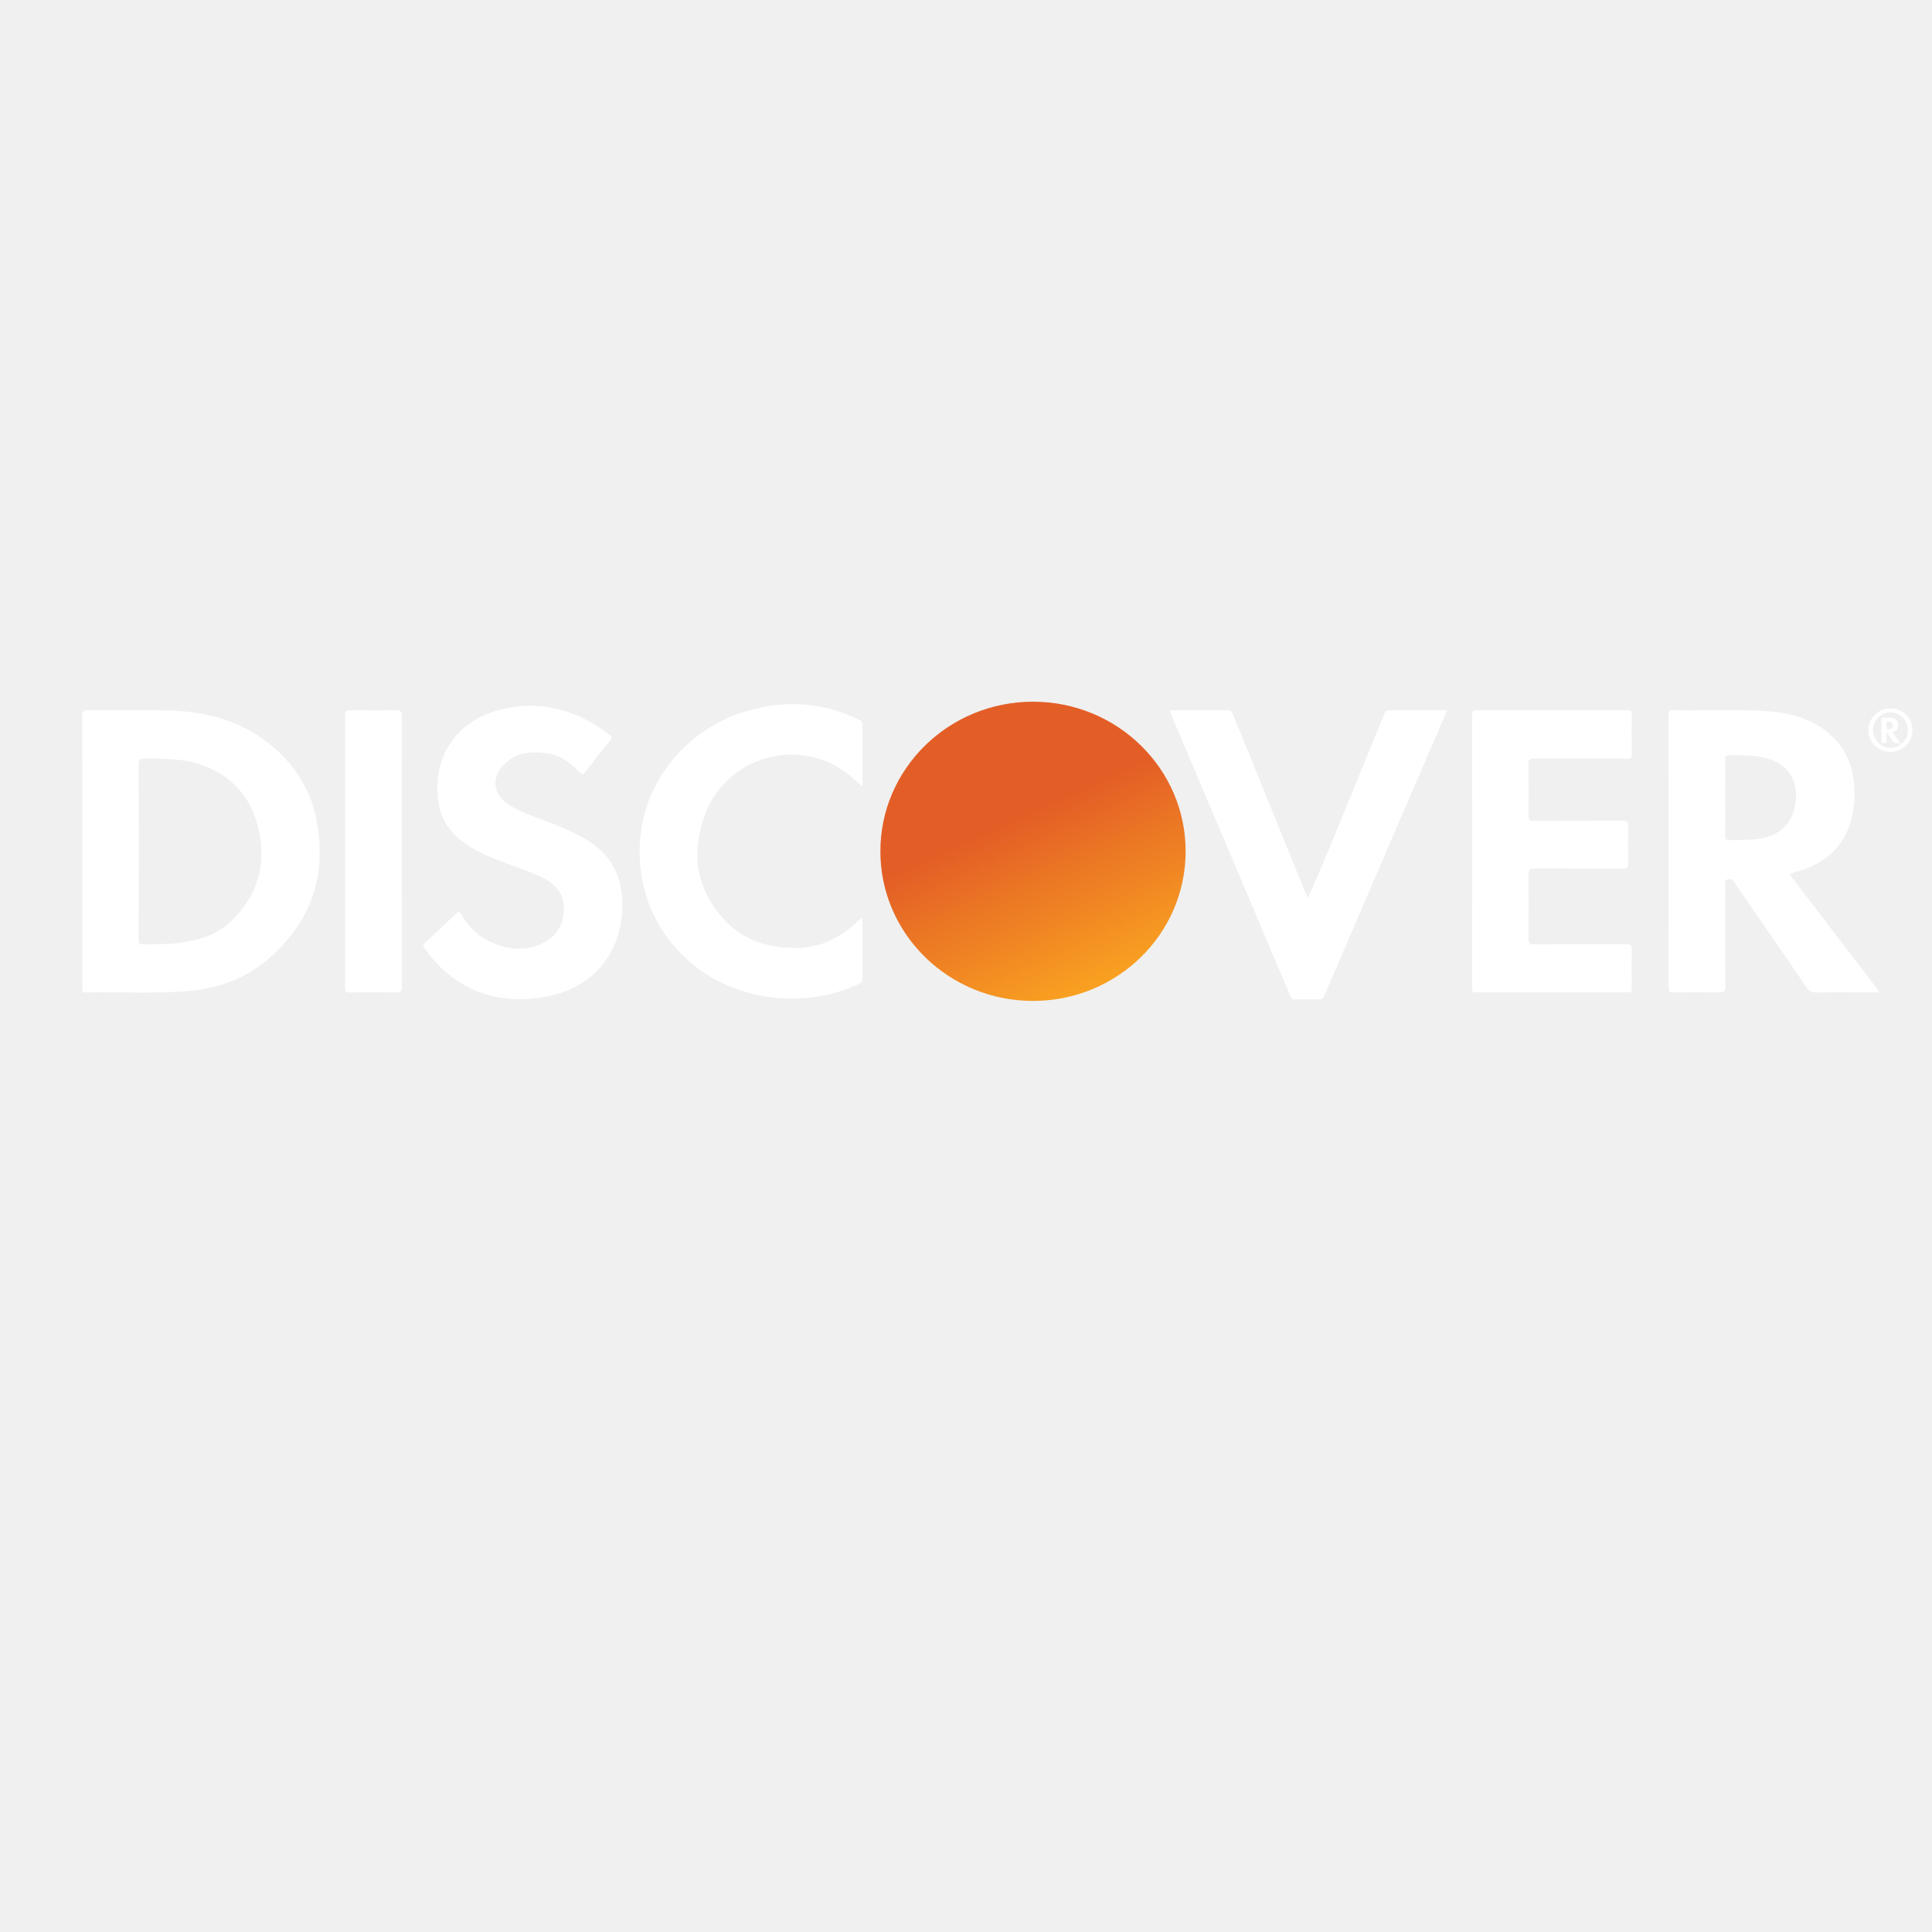
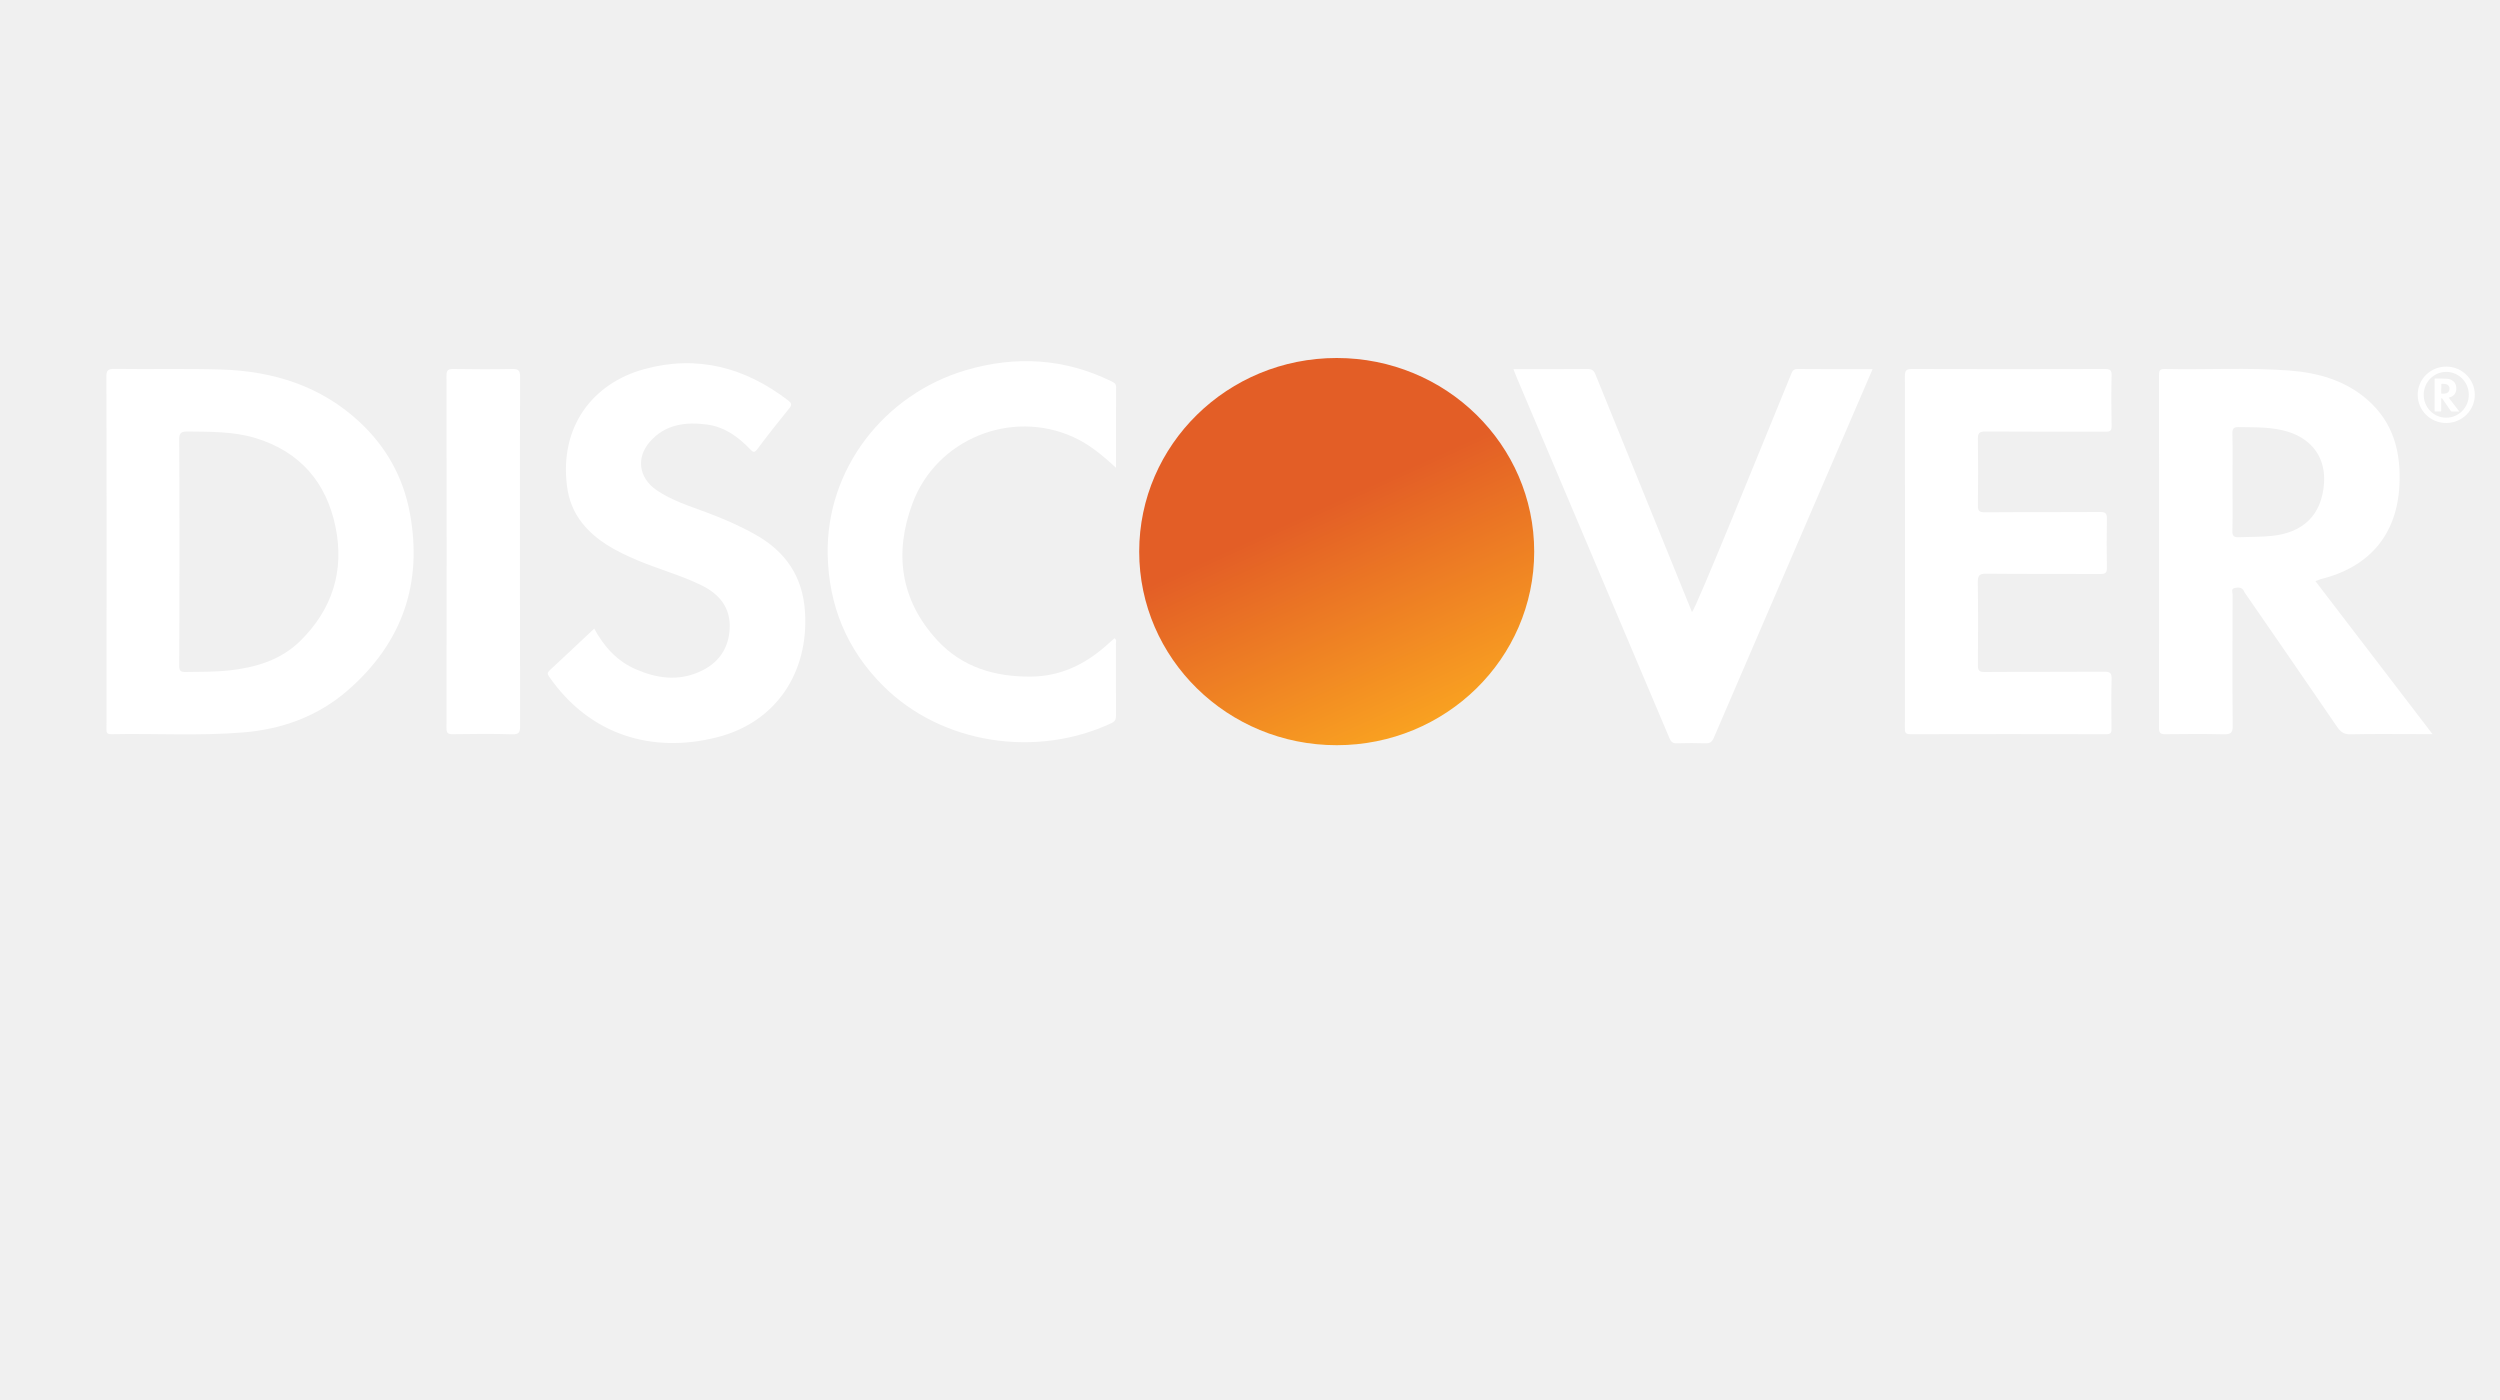
- <svg xmlns="http://www.w3.org/2000/svg" width="25" height="25" viewBox="0 10 25 8" fill="none">
+ <svg xmlns="http://www.w3.org/2000/svg" viewBox="0 7 25 14" width="25" height="14" fill="none">
  <g id="franchises/discover">
    <path id="Vector" d="M13.367 14.452C14.458 14.452 15.342 13.585 15.342 12.516C15.342 11.447 14.458 10.58 13.367 10.58C12.276 10.58 11.392 11.447 11.392 12.516C11.392 13.585 12.276 14.452 13.367 14.452Z" fill="url(#paint0_linear_5487_20281)" />
    <g id="Vector_2">
      <path fill-rule="evenodd" clip-rule="evenodd" d="M1.064 10.77C1.064 10.71 1.073 10.688 1.143 10.689C1.499 10.694 1.855 10.685 2.21 10.695C2.734 10.711 3.209 10.86 3.597 11.221C3.864 11.47 4.032 11.774 4.098 12.127C4.229 12.83 4.026 13.426 3.478 13.903C3.179 14.163 2.82 14.294 2.424 14.325C1.987 14.36 1.549 14.333 1.112 14.342C1.06 14.343 1.065 14.315 1.065 14.283C1.066 13.924 1.067 11.352 1.064 10.77ZM1.792 13.656C1.792 13.705 1.803 13.721 1.856 13.72C2.002 13.718 2.148 13.72 2.293 13.704C2.558 13.675 2.806 13.601 3 13.412C3.325 13.093 3.445 12.706 3.355 12.268C3.264 11.827 3.004 11.517 2.553 11.38C2.334 11.314 2.105 11.318 1.878 11.315C1.814 11.315 1.791 11.327 1.792 11.396C1.796 11.771 1.795 13.277 1.792 13.656Z" fill="white" />
      <path fill-rule="evenodd" clip-rule="evenodd" d="M23.154 12.811C23.545 13.322 23.93 13.825 24.325 14.341H24.167C23.947 14.341 23.727 14.338 23.507 14.343C23.44 14.345 23.407 14.32 23.372 14.27C23.067 13.823 22.759 13.378 22.452 12.933C22.448 12.927 22.443 12.921 22.441 12.914C22.422 12.87 22.382 12.873 22.347 12.88C22.308 12.888 22.326 12.923 22.326 12.946C22.325 13.383 22.323 13.82 22.327 14.258C22.328 14.33 22.306 14.344 22.237 14.343C22.044 14.338 21.851 14.34 21.658 14.342C21.609 14.343 21.59 14.334 21.59 14.28C21.591 13.104 21.591 11.927 21.59 10.751C21.59 10.711 21.595 10.689 21.645 10.69C22.06 10.699 22.476 10.674 22.891 10.705C23.179 10.727 23.45 10.803 23.671 10.995C23.937 11.225 24.012 11.527 23.994 11.859C23.967 12.348 23.694 12.671 23.208 12.791C23.192 12.796 23.176 12.803 23.154 12.811ZM22.325 11.822C22.325 11.983 22.328 12.145 22.324 12.306C22.322 12.363 22.34 12.374 22.394 12.372C22.502 12.368 22.611 12.37 22.719 12.359C23.036 12.326 23.217 12.147 23.24 11.836C23.259 11.586 23.128 11.397 22.885 11.319C22.725 11.268 22.559 11.274 22.395 11.271C22.341 11.269 22.322 11.281 22.324 11.337C22.328 11.499 22.325 11.66 22.325 11.822Z" fill="white" />
      <path fill-rule="evenodd" clip-rule="evenodd" d="M19.049 10.762C19.049 10.707 19.06 10.69 19.12 10.69C19.763 10.692 20.406 10.692 21.049 10.69C21.099 10.69 21.117 10.7 21.116 10.753C21.112 10.922 21.113 11.091 21.116 11.26C21.117 11.311 21.098 11.318 21.053 11.317C20.655 11.316 20.256 11.318 19.858 11.315C19.791 11.314 19.777 11.333 19.779 11.395C19.782 11.615 19.782 11.835 19.779 12.055C19.778 12.11 19.794 12.123 19.849 12.123C20.232 12.12 20.615 12.123 20.998 12.12C21.059 12.119 21.07 12.137 21.069 12.192C21.066 12.353 21.066 12.515 21.069 12.677C21.07 12.728 21.055 12.74 21.004 12.74C20.623 12.738 20.242 12.741 19.862 12.737C19.791 12.736 19.778 12.758 19.778 12.822C19.782 13.097 19.781 13.373 19.779 13.648C19.778 13.703 19.79 13.721 19.85 13.72C20.248 13.717 20.646 13.72 21.044 13.717C21.104 13.717 21.117 13.733 21.116 13.789C21.112 13.955 21.113 14.122 21.115 14.288C21.116 14.328 21.106 14.342 21.063 14.342C20.41 14.341 19.757 14.34 19.104 14.342C19.045 14.343 19.049 14.314 19.049 14.276C19.05 13.687 19.051 11.344 19.049 10.762Z" fill="white" />
      <path fill-rule="evenodd" clip-rule="evenodd" d="M5.942 13.286C6.04 13.466 6.17 13.612 6.361 13.694C6.566 13.783 6.777 13.813 6.99 13.72C7.184 13.636 7.289 13.485 7.297 13.28C7.305 13.076 7.194 12.94 7.013 12.852C6.806 12.751 6.582 12.691 6.37 12.601C6.163 12.513 5.965 12.411 5.822 12.231C5.735 12.121 5.687 11.996 5.67 11.861C5.594 11.262 5.93 10.833 6.44 10.692C6.972 10.545 7.452 10.675 7.881 11.004C7.913 11.029 7.924 11.046 7.893 11.083C7.784 11.217 7.677 11.352 7.574 11.491C7.542 11.533 7.529 11.521 7.5 11.491C7.383 11.369 7.249 11.271 7.075 11.246C6.856 11.216 6.648 11.243 6.496 11.421C6.359 11.579 6.39 11.779 6.562 11.899C6.716 12.006 6.896 12.06 7.07 12.126C7.234 12.187 7.393 12.256 7.545 12.341C7.857 12.513 8.028 12.766 8.05 13.12C8.088 13.719 7.766 14.224 7.166 14.374C6.526 14.535 5.901 14.357 5.49 13.765C5.474 13.741 5.472 13.726 5.495 13.705C5.644 13.567 5.791 13.428 5.941 13.287L5.942 13.286Z" fill="white" />
      <path fill-rule="evenodd" clip-rule="evenodd" d="M15.134 10.691C15.388 10.691 15.63 10.693 15.872 10.69C15.921 10.689 15.94 10.706 15.956 10.748C16.179 11.299 16.822 12.877 16.92 13.121C16.965 13.073 17.607 11.483 17.91 10.745C17.922 10.716 17.93 10.69 17.974 10.69C18.221 10.693 18.469 10.691 18.726 10.691C18.668 10.829 17.609 13.282 17.138 14.378C17.119 14.421 17.099 14.435 17.052 14.433C16.959 14.43 16.864 14.43 16.771 14.433C16.729 14.435 16.71 14.42 16.695 14.383C16.404 13.695 15.386 11.292 15.168 10.777C15.157 10.751 15.147 10.724 15.134 10.691Z" fill="white" />
      <path fill-rule="evenodd" clip-rule="evenodd" d="M11.16 11.678C11.022 11.55 10.89 11.441 10.732 11.37C10.111 11.089 9.364 11.391 9.125 12.034C8.94 12.529 9.002 13 9.372 13.402C9.62 13.671 9.947 13.77 10.312 13.766C10.601 13.763 10.841 13.648 11.052 13.465C11.083 13.438 11.114 13.41 11.144 13.383C11.17 13.397 11.159 13.419 11.159 13.436C11.16 13.675 11.159 13.914 11.16 14.153C11.16 14.189 11.155 14.212 11.115 14.231C10.365 14.583 9.417 14.444 8.83 13.857C8.467 13.494 8.288 13.056 8.277 12.549C8.258 11.691 8.843 10.943 9.658 10.702C10.157 10.555 10.645 10.583 11.116 10.814C11.141 10.826 11.161 10.837 11.161 10.871C11.159 11.134 11.16 11.397 11.16 11.678Z" fill="white" />
      <path fill-rule="evenodd" clip-rule="evenodd" d="M5.201 14.261C5.201 14.321 5.192 14.345 5.122 14.343C4.924 14.337 4.726 14.339 4.528 14.342C4.48 14.343 4.465 14.331 4.465 14.282C4.467 13.106 4.467 11.93 4.465 10.753C4.465 10.7 4.483 10.69 4.533 10.69C4.728 10.693 4.924 10.694 5.119 10.69C5.183 10.688 5.201 10.704 5.201 10.769C5.198 11.353 5.199 13.682 5.201 14.261Z" fill="white" />
      <path fill-rule="evenodd" clip-rule="evenodd" d="M24.462 10.666C24.304 10.666 24.177 10.792 24.177 10.948C24.177 11.104 24.304 11.23 24.462 11.23C24.62 11.23 24.748 11.104 24.748 10.948C24.748 10.792 24.62 10.666 24.462 10.666ZM24.462 11.177C24.338 11.177 24.237 11.075 24.237 10.948C24.237 10.821 24.338 10.719 24.462 10.719C24.587 10.719 24.688 10.821 24.688 10.948C24.688 11.075 24.587 11.177 24.462 11.177Z" fill="white" />
      <path fill-rule="evenodd" clip-rule="evenodd" d="M24.487 10.977C24.523 11.023 24.557 11.068 24.593 11.115H24.579C24.559 11.115 24.539 11.115 24.519 11.115C24.513 11.115 24.51 11.113 24.507 11.108C24.479 11.068 24.451 11.028 24.424 10.988C24.423 10.987 24.423 10.987 24.423 10.986C24.421 10.982 24.417 10.982 24.414 10.983C24.411 10.984 24.412 10.987 24.412 10.989C24.412 11.028 24.412 11.068 24.412 11.107C24.412 11.114 24.41 11.115 24.404 11.115C24.387 11.114 24.369 11.115 24.352 11.115C24.348 11.115 24.346 11.114 24.346 11.109C24.346 11.003 24.346 10.897 24.346 10.791C24.346 10.787 24.346 10.785 24.351 10.785C24.388 10.786 24.426 10.784 24.463 10.787C24.489 10.788 24.514 10.795 24.534 10.813C24.558 10.833 24.564 10.861 24.563 10.891C24.561 10.935 24.536 10.964 24.492 10.975C24.491 10.975 24.489 10.976 24.487 10.976L24.487 10.977ZM24.412 10.887C24.412 10.902 24.413 10.917 24.412 10.931C24.412 10.936 24.414 10.937 24.419 10.937C24.429 10.937 24.438 10.937 24.448 10.936C24.477 10.933 24.493 10.917 24.495 10.889C24.497 10.866 24.485 10.849 24.463 10.842C24.449 10.838 24.434 10.838 24.419 10.838C24.414 10.838 24.412 10.839 24.413 10.844C24.413 10.859 24.413 10.873 24.413 10.888L24.412 10.887Z" fill="white" />
    </g>
  </g>
  <defs>
    <linearGradient id="paint0_linear_5487_20281" x1="12.53" y1="10.762" x2="14.14" y2="14.298" gradientUnits="userSpaceOnUse">
      <stop offset="0.38" stop-color="#E35E26" />
      <stop offset="1" stop-color="#F9A121" />
    </linearGradient>
  </defs>
</svg>
